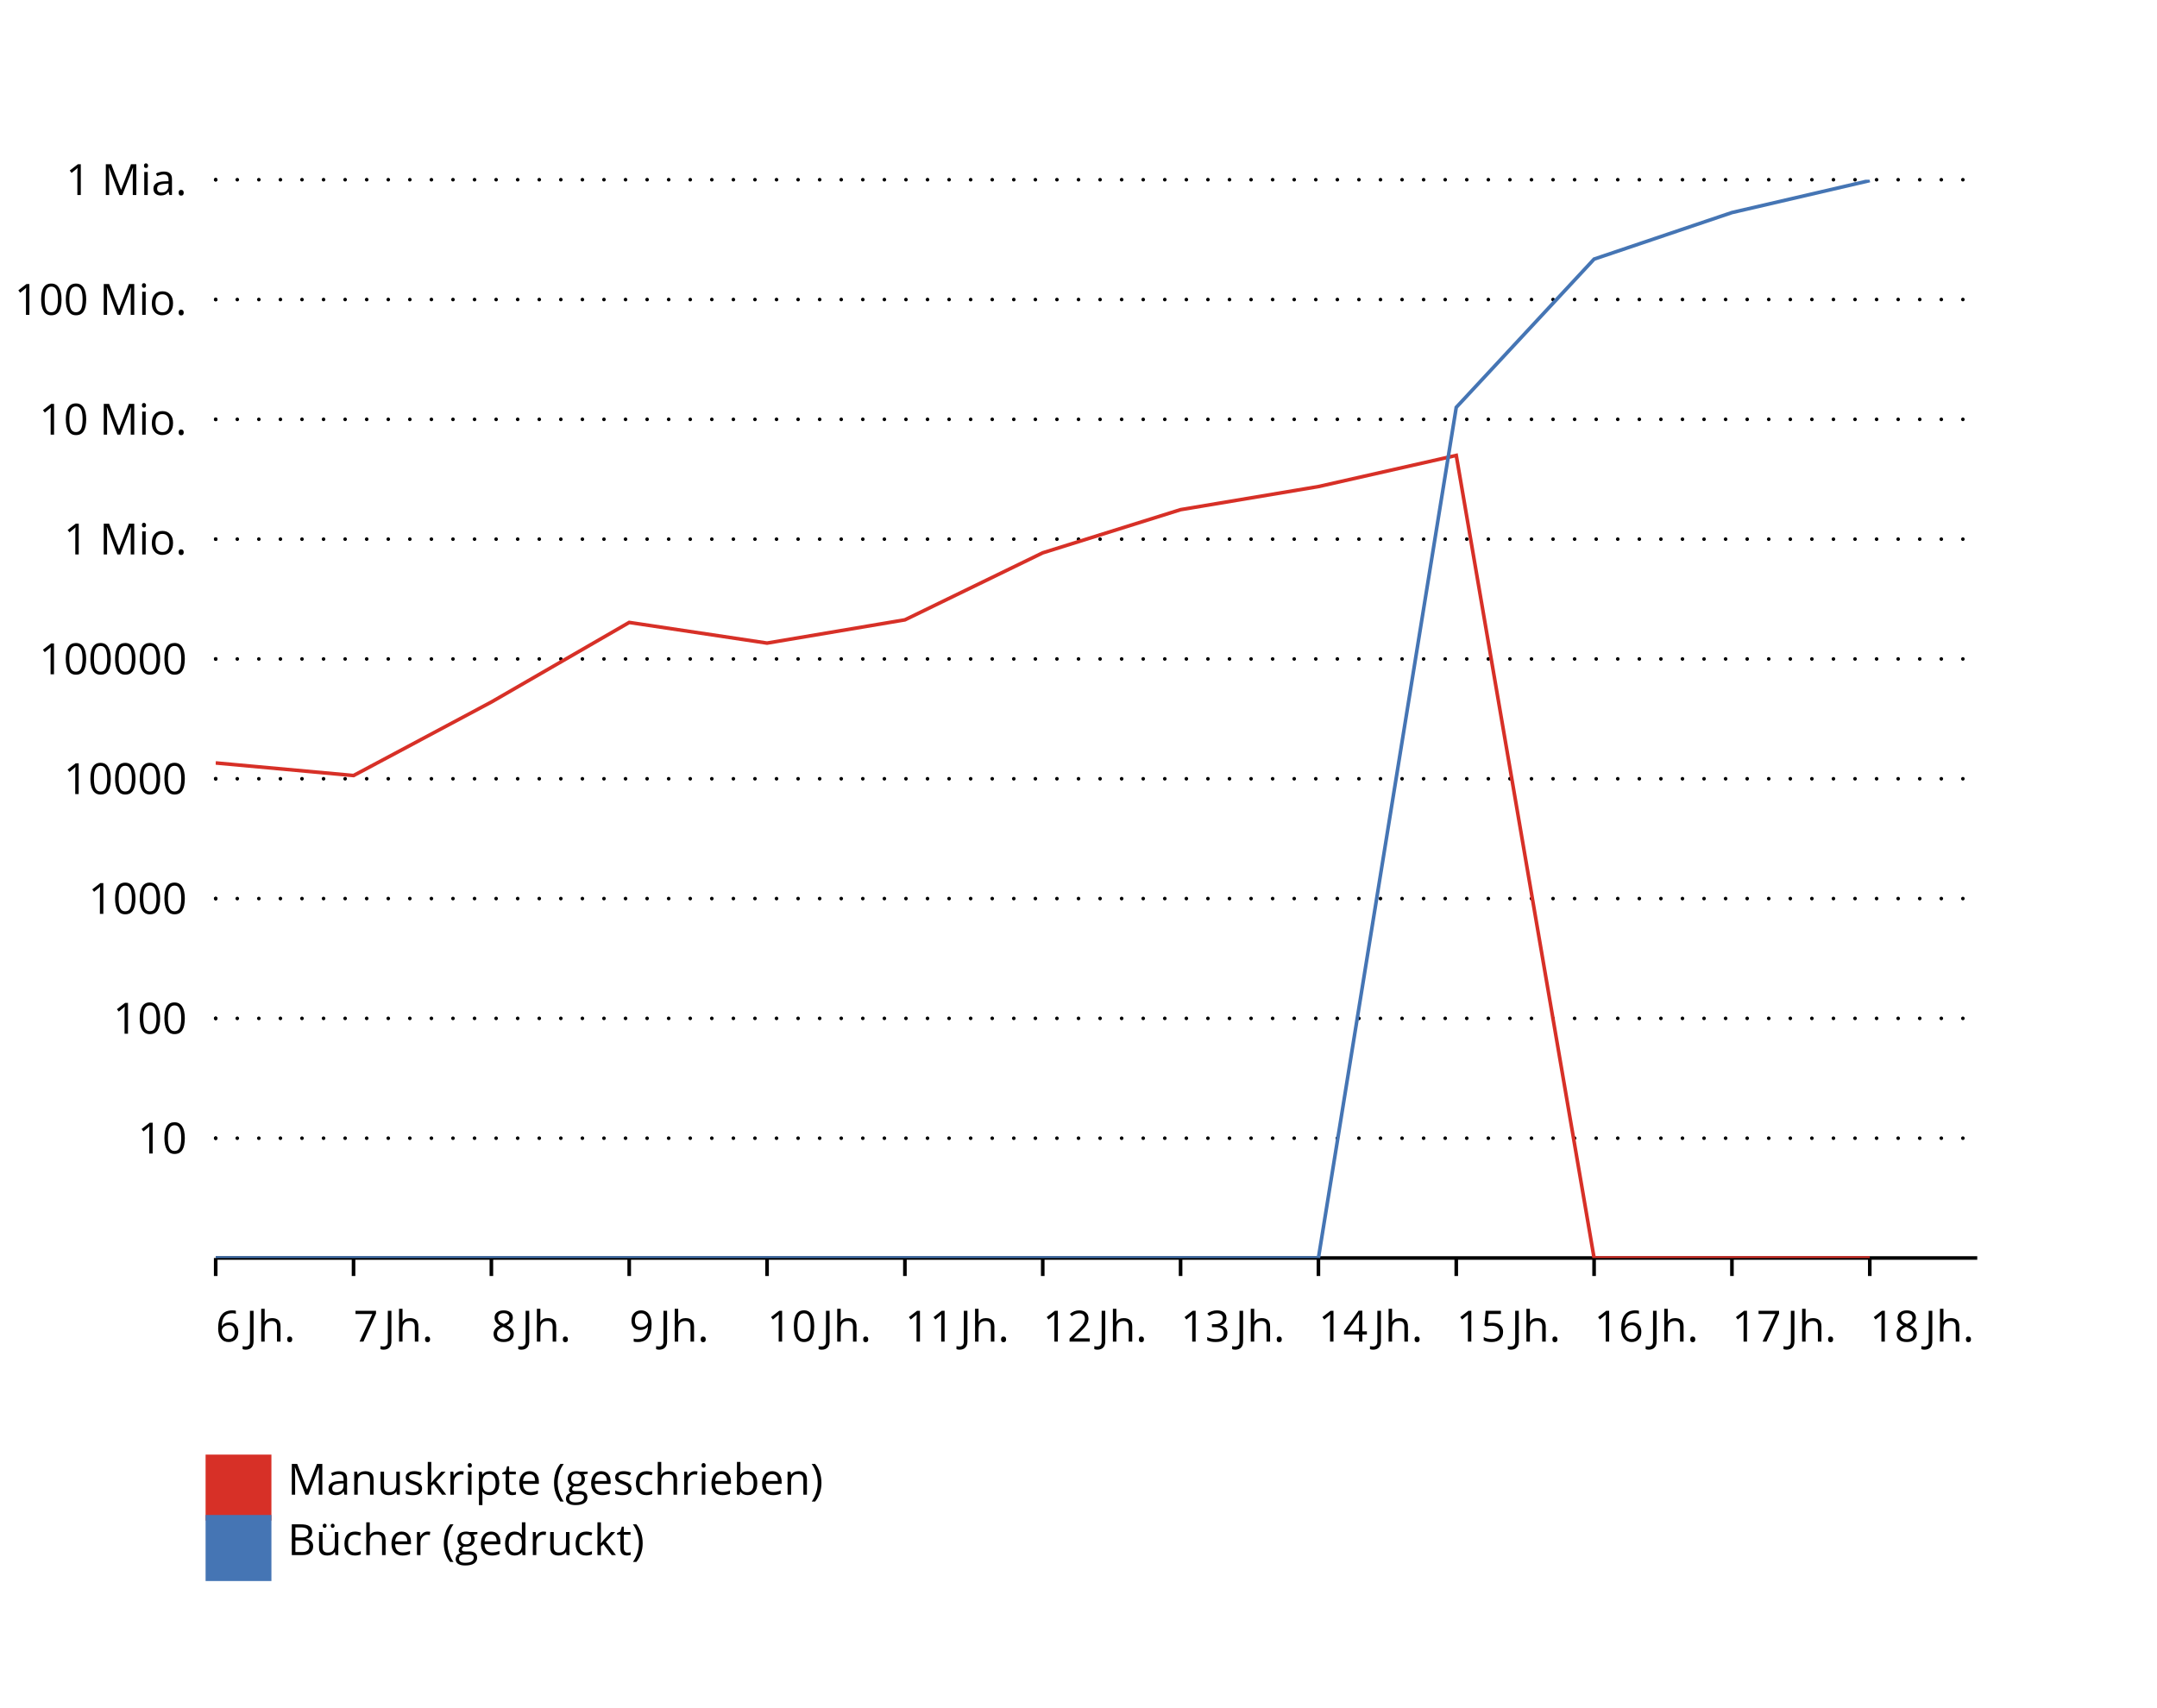
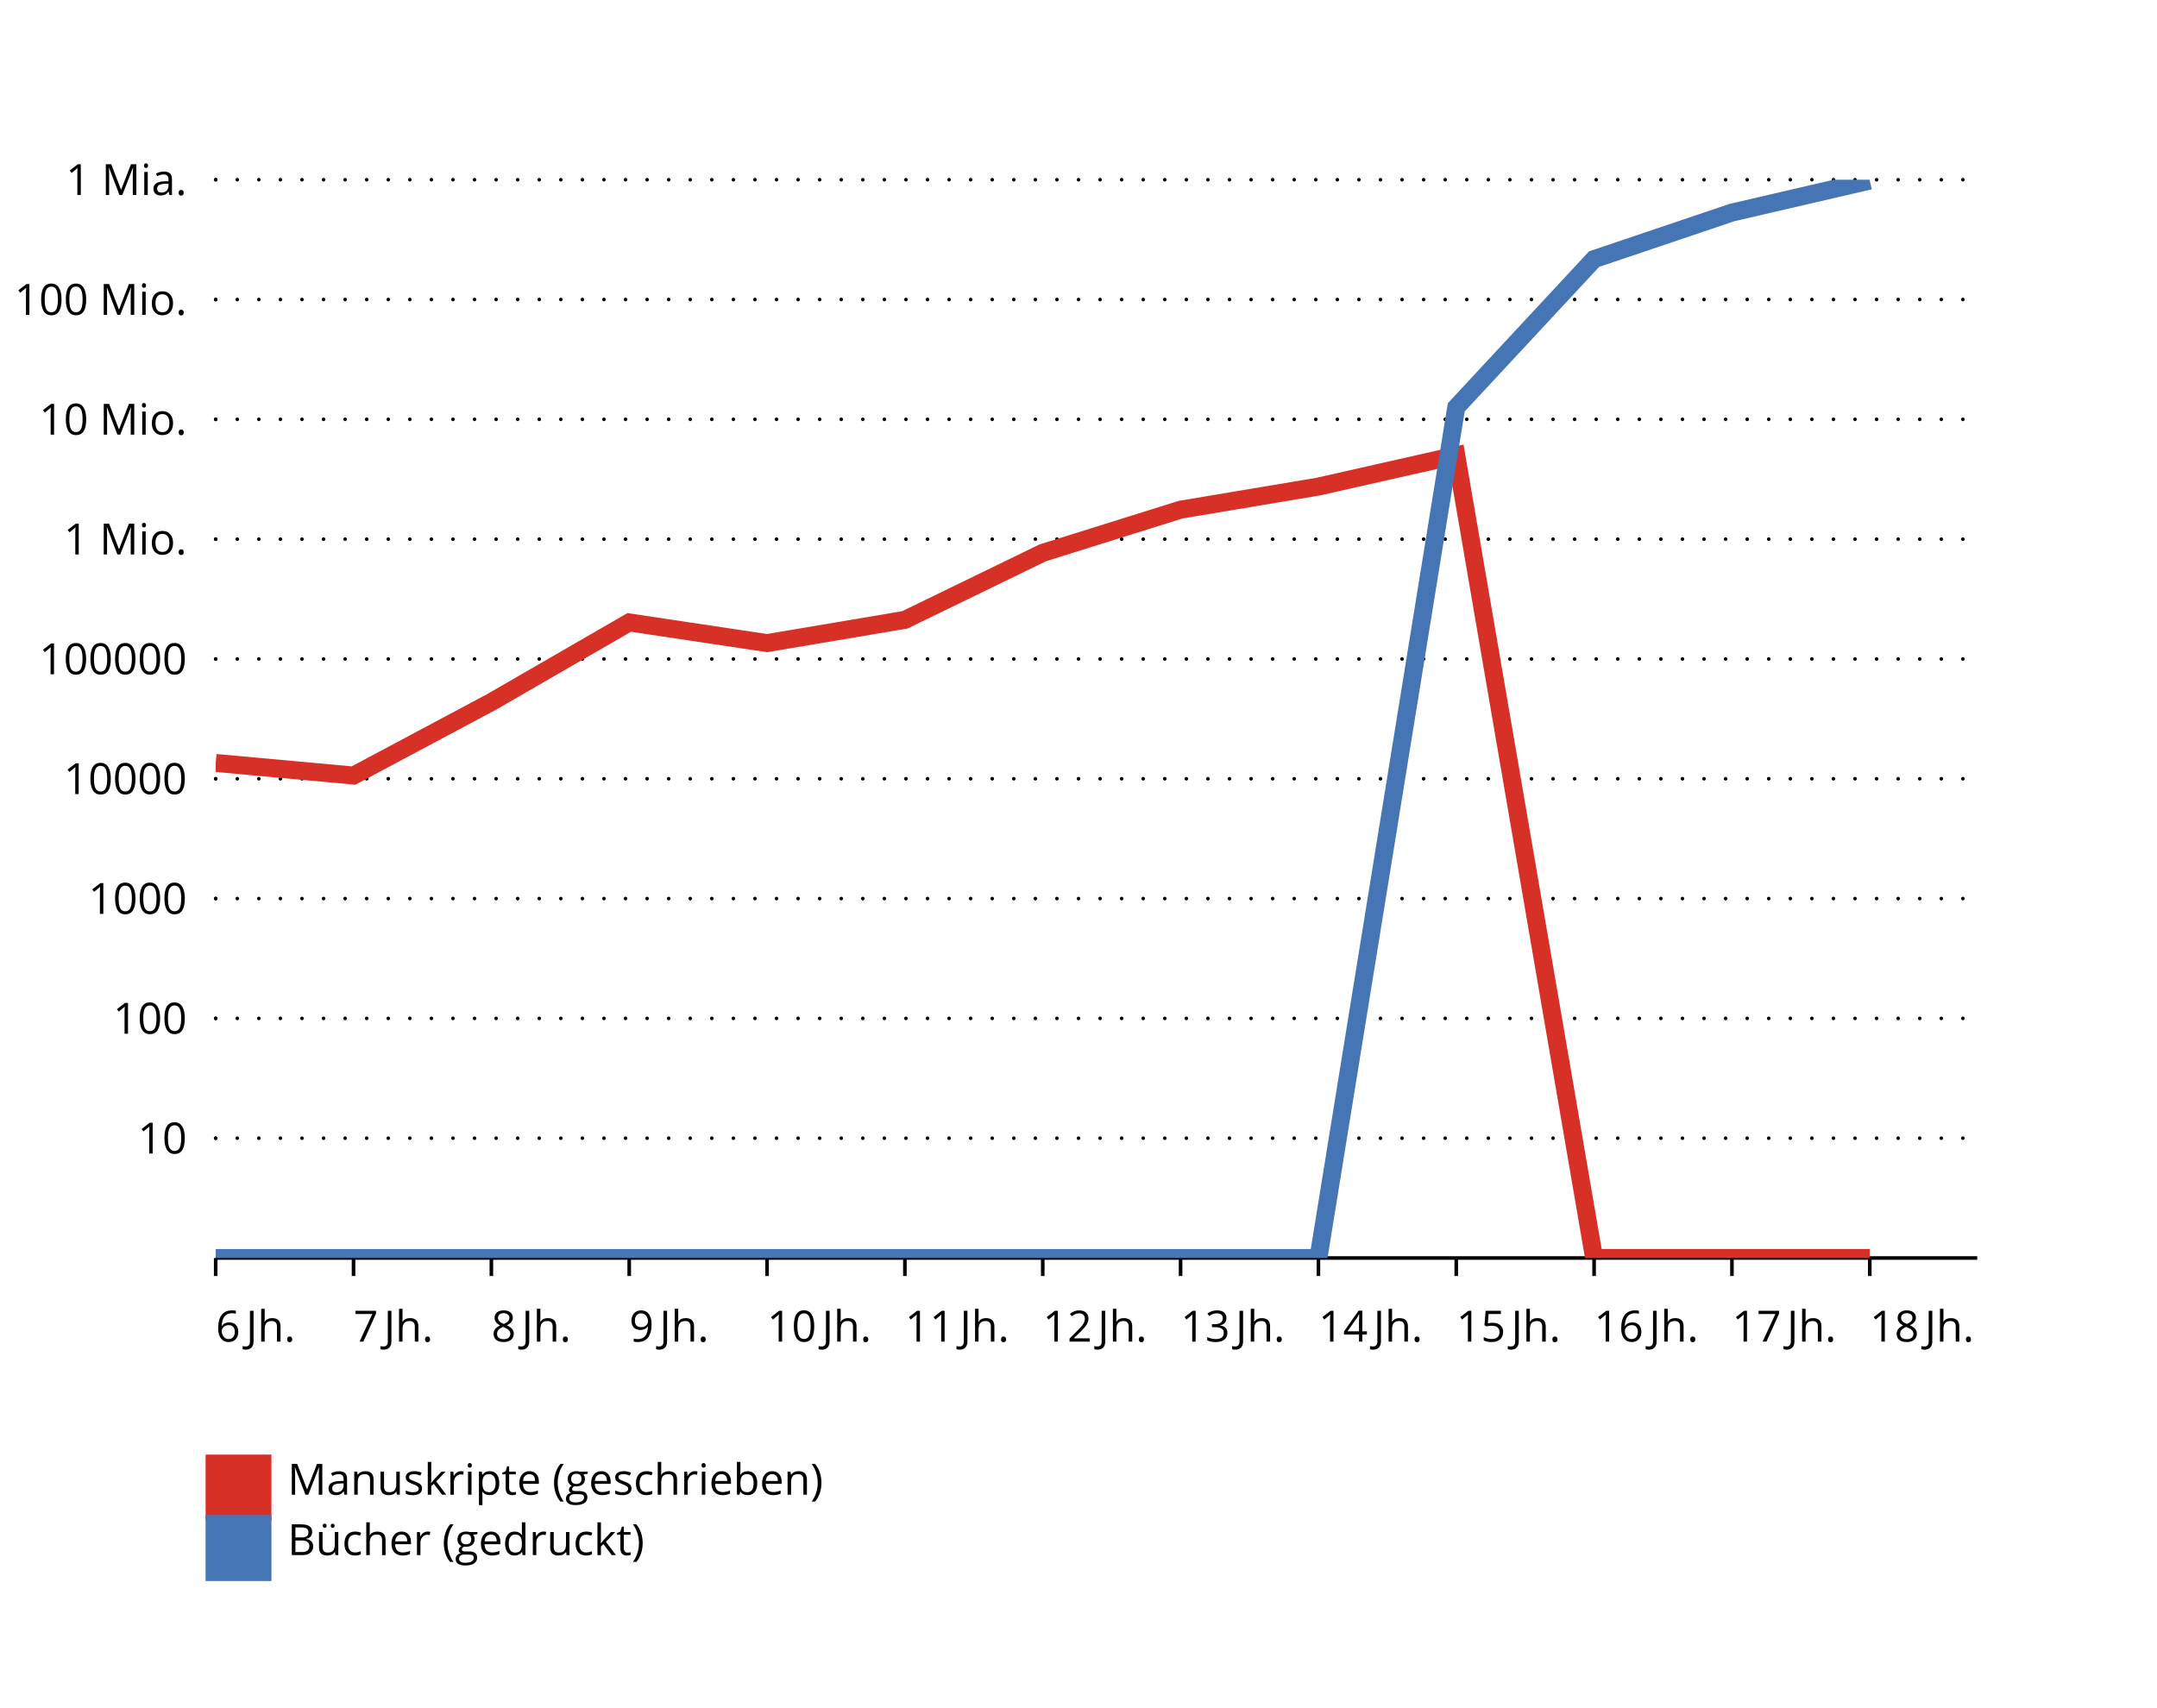
<svg xmlns="http://www.w3.org/2000/svg" viewBox="0 0 600 475" style="pointer-events:all;width:100%;height:100%">
  <g>
    <text direction="inherit" x="55" dx="0" y="420" dy="0.12">
      <tspan x="55" dx="0" text-anchor="start" style="font-size:24px;fill:#d73027;font-family:'Gill Sans', 'Gill Sans MT', 'Ser­avek', 'Trebuchet MS', sans-serif;stroke:transparent">■</tspan>
      <tspan x="55" dx="0" dy="16.8" text-anchor="start" style="font-size:24px;fill:#4575b4;font-family:'Gill Sans', 'Gill Sans MT', 'Ser­avek', 'Trebuchet MS', sans-serif;stroke:transparent">■</tspan>
    </text>
    <text direction="inherit" x="80" dx="0" y="420" dy="-4.14">
      <tspan x="80" dx="0" text-anchor="start" style="fill:black;font-size:12px;font-family:'Open Sans', 'Helvetica Neue', Helvetica, sans-serif;parent:[object Object];stroke:transparent">Manuskripte (geschrieben)</tspan>
      <tspan x="80" dx="0" dy="16.8" text-anchor="start" style="fill:black;font-size:12px;font-family:'Open Sans', 'Helvetica Neue', Helvetica, sans-serif;parent:[object Object];stroke:transparent">Bücher (gedruckt)</tspan>
    </text>
    <g role="presentation">
      <line x1="60" x2="550" y1="350" y2="350" style="stroke:#000000;fill:transparent;stroke-width:1;stroke-linecap:butt;stroke-linejoin:round" role="presentation" shape-rendering="auto" vector-effect="non-scaling-stroke" />
      <g role="presentation">
        <line x1="60" x2="60" y1="350" y2="50" style="stroke:transparent;fill:none;stroke-width:1;stroke-linecap:round;stroke-linejoin:round;pointer-events:visible" role="presentation" shape-rendering="auto" vector-effect="non-scaling-stroke" />
        <line x1="60" x2="60" y1="350" y2="355" style="stroke:#000000;fill:transparent;size:5px;stroke-width:1;stroke-linecap:butt;stroke-linejoin:round" role="presentation" shape-rendering="auto" vector-effect="non-scaling-stroke" />
        <text direction="inherit" x="60" dx="0" y="363" dy="10.26">
          <tspan x="60" dx="0" text-anchor="start" style="text-anchor:start;font-family:'Open Sans', 'Helvetica Neue', Helvetica, sans-serif;font-size:12px;letter-spacing:normal;padding:8px;fill:#000000;stroke:transparent;stroke-width:0">6 Jh.</tspan>
        </text>
      </g>
      <g role="presentation">
        <line x1="98.342" x2="98.342" y1="350" y2="50" style="stroke:transparent;fill:none;stroke-width:1;stroke-linecap:round;stroke-linejoin:round;pointer-events:visible" role="presentation" shape-rendering="auto" vector-effect="non-scaling-stroke" />
        <line x1="98.342" x2="98.342" y1="350" y2="355" style="stroke:#000000;fill:transparent;size:5px;stroke-width:1;stroke-linecap:butt;stroke-linejoin:round" role="presentation" shape-rendering="auto" vector-effect="non-scaling-stroke" />
        <text direction="inherit" x="98.342" dx="0" y="363" dy="10.26">
          <tspan x="98.342" dx="0" text-anchor="start" style="text-anchor:start;font-family:'Open Sans', 'Helvetica Neue', Helvetica, sans-serif;font-size:12px;letter-spacing:normal;padding:8px;fill:#000000;stroke:transparent;stroke-width:0">7 Jh.</tspan>
        </text>
      </g>
      <g role="presentation">
        <line x1="136.684" x2="136.684" y1="350" y2="50" style="stroke:transparent;fill:none;stroke-width:1;stroke-linecap:round;stroke-linejoin:round;pointer-events:visible" role="presentation" shape-rendering="auto" vector-effect="non-scaling-stroke" />
        <line x1="136.684" x2="136.684" y1="350" y2="355" style="stroke:#000000;fill:transparent;size:5px;stroke-width:1;stroke-linecap:butt;stroke-linejoin:round" role="presentation" shape-rendering="auto" vector-effect="non-scaling-stroke" />
        <text direction="inherit" x="136.684" dx="0" y="363" dy="10.26">
          <tspan x="136.684" dx="0" text-anchor="start" style="text-anchor:start;font-family:'Open Sans', 'Helvetica Neue', Helvetica, sans-serif;font-size:12px;letter-spacing:normal;padding:8px;fill:#000000;stroke:transparent;stroke-width:0">8 Jh.</tspan>
        </text>
      </g>
      <g role="presentation">
        <line x1="175.026" x2="175.026" y1="350" y2="50" style="stroke:transparent;fill:none;stroke-width:1;stroke-linecap:round;stroke-linejoin:round;pointer-events:visible" role="presentation" shape-rendering="auto" vector-effect="non-scaling-stroke" />
        <line x1="175.026" x2="175.026" y1="350" y2="355" style="stroke:#000000;fill:transparent;size:5px;stroke-width:1;stroke-linecap:butt;stroke-linejoin:round" role="presentation" shape-rendering="auto" vector-effect="non-scaling-stroke" />
        <text direction="inherit" x="175.026" dx="0" y="363" dy="10.26">
          <tspan x="175.026" dx="0" text-anchor="start" style="text-anchor:start;font-family:'Open Sans', 'Helvetica Neue', Helvetica, sans-serif;font-size:12px;letter-spacing:normal;padding:8px;fill:#000000;stroke:transparent;stroke-width:0">9 Jh.</tspan>
        </text>
      </g>
      <g role="presentation">
        <line x1="213.369" x2="213.369" y1="350" y2="50" style="stroke:transparent;fill:none;stroke-width:1;stroke-linecap:round;stroke-linejoin:round;pointer-events:visible" role="presentation" shape-rendering="auto" vector-effect="non-scaling-stroke" />
        <line x1="213.369" x2="213.369" y1="350" y2="355" style="stroke:#000000;fill:transparent;size:5px;stroke-width:1;stroke-linecap:butt;stroke-linejoin:round" role="presentation" shape-rendering="auto" vector-effect="non-scaling-stroke" />
        <text direction="inherit" x="213.369" dx="0" y="363" dy="10.26">
          <tspan x="213.369" dx="0" text-anchor="start" style="text-anchor:start;font-family:'Open Sans', 'Helvetica Neue', Helvetica, sans-serif;font-size:12px;letter-spacing:normal;padding:8px;fill:#000000;stroke:transparent;stroke-width:0">10 Jh.</tspan>
        </text>
      </g>
      <g role="presentation">
        <line x1="251.711" x2="251.711" y1="350" y2="50" style="stroke:transparent;fill:none;stroke-width:1;stroke-linecap:round;stroke-linejoin:round;pointer-events:visible" role="presentation" shape-rendering="auto" vector-effect="non-scaling-stroke" />
        <line x1="251.711" x2="251.711" y1="350" y2="355" style="stroke:#000000;fill:transparent;size:5px;stroke-width:1;stroke-linecap:butt;stroke-linejoin:round" role="presentation" shape-rendering="auto" vector-effect="non-scaling-stroke" />
        <text direction="inherit" x="251.711" dx="0" y="363" dy="10.26">
          <tspan x="251.711" dx="0" text-anchor="start" style="text-anchor:start;font-family:'Open Sans', 'Helvetica Neue', Helvetica, sans-serif;font-size:12px;letter-spacing:normal;padding:8px;fill:#000000;stroke:transparent;stroke-width:0">11 Jh.</tspan>
        </text>
      </g>
      <g role="presentation">
        <line x1="290.053" x2="290.053" y1="350" y2="50" style="stroke:transparent;fill:none;stroke-width:1;stroke-linecap:round;stroke-linejoin:round;pointer-events:visible" role="presentation" shape-rendering="auto" vector-effect="non-scaling-stroke" />
        <line x1="290.053" x2="290.053" y1="350" y2="355" style="stroke:#000000;fill:transparent;size:5px;stroke-width:1;stroke-linecap:butt;stroke-linejoin:round" role="presentation" shape-rendering="auto" vector-effect="non-scaling-stroke" />
        <text direction="inherit" x="290.053" dx="0" y="363" dy="10.26">
          <tspan x="290.053" dx="0" text-anchor="start" style="text-anchor:start;font-family:'Open Sans', 'Helvetica Neue', Helvetica, sans-serif;font-size:12px;letter-spacing:normal;padding:8px;fill:#000000;stroke:transparent;stroke-width:0">12 Jh.</tspan>
        </text>
      </g>
      <g role="presentation">
        <line x1="328.395" x2="328.395" y1="350" y2="50" style="stroke:transparent;fill:none;stroke-width:1;stroke-linecap:round;stroke-linejoin:round;pointer-events:visible" role="presentation" shape-rendering="auto" vector-effect="non-scaling-stroke" />
        <line x1="328.395" x2="328.395" y1="350" y2="355" style="stroke:#000000;fill:transparent;size:5px;stroke-width:1;stroke-linecap:butt;stroke-linejoin:round" role="presentation" shape-rendering="auto" vector-effect="non-scaling-stroke" />
        <text direction="inherit" x="328.395" dx="0" y="363" dy="10.26">
          <tspan x="328.395" dx="0" text-anchor="start" style="text-anchor:start;font-family:'Open Sans', 'Helvetica Neue', Helvetica, sans-serif;font-size:12px;letter-spacing:normal;padding:8px;fill:#000000;stroke:transparent;stroke-width:0">13 Jh.</tspan>
        </text>
      </g>
      <g role="presentation">
        <line x1="366.737" x2="366.737" y1="350" y2="50" style="stroke:transparent;fill:none;stroke-width:1;stroke-linecap:round;stroke-linejoin:round;pointer-events:visible" role="presentation" shape-rendering="auto" vector-effect="non-scaling-stroke" />
        <line x1="366.737" x2="366.737" y1="350" y2="355" style="stroke:#000000;fill:transparent;size:5px;stroke-width:1;stroke-linecap:butt;stroke-linejoin:round" role="presentation" shape-rendering="auto" vector-effect="non-scaling-stroke" />
        <text direction="inherit" x="366.737" dx="0" y="363" dy="10.26">
          <tspan x="366.737" dx="0" text-anchor="start" style="text-anchor:start;font-family:'Open Sans', 'Helvetica Neue', Helvetica, sans-serif;font-size:12px;letter-spacing:normal;padding:8px;fill:#000000;stroke:transparent;stroke-width:0">14 Jh.</tspan>
        </text>
      </g>
      <g role="presentation">
        <line x1="405.079" x2="405.079" y1="350" y2="50" style="stroke:transparent;fill:none;stroke-width:1;stroke-linecap:round;stroke-linejoin:round;pointer-events:visible" role="presentation" shape-rendering="auto" vector-effect="non-scaling-stroke" />
        <line x1="405.079" x2="405.079" y1="350" y2="355" style="stroke:#000000;fill:transparent;size:5px;stroke-width:1;stroke-linecap:butt;stroke-linejoin:round" role="presentation" shape-rendering="auto" vector-effect="non-scaling-stroke" />
        <text direction="inherit" x="405.079" dx="0" y="363" dy="10.26">
          <tspan x="405.079" dx="0" text-anchor="start" style="text-anchor:start;font-family:'Open Sans', 'Helvetica Neue', Helvetica, sans-serif;font-size:12px;letter-spacing:normal;padding:8px;fill:#000000;stroke:transparent;stroke-width:0">15 Jh.</tspan>
        </text>
      </g>
      <g role="presentation">
        <line x1="443.421" x2="443.421" y1="350" y2="50" style="stroke:transparent;fill:none;stroke-width:1;stroke-linecap:round;stroke-linejoin:round;pointer-events:visible" role="presentation" shape-rendering="auto" vector-effect="non-scaling-stroke" />
        <line x1="443.421" x2="443.421" y1="350" y2="355" style="stroke:#000000;fill:transparent;size:5px;stroke-width:1;stroke-linecap:butt;stroke-linejoin:round" role="presentation" shape-rendering="auto" vector-effect="non-scaling-stroke" />
        <text direction="inherit" x="443.421" dx="0" y="363" dy="10.26">
          <tspan x="443.421" dx="0" text-anchor="start" style="text-anchor:start;font-family:'Open Sans', 'Helvetica Neue', Helvetica, sans-serif;font-size:12px;letter-spacing:normal;padding:8px;fill:#000000;stroke:transparent;stroke-width:0">16 Jh.</tspan>
        </text>
      </g>
      <g role="presentation">
        <line x1="481.763" x2="481.763" y1="350" y2="50" style="stroke:transparent;fill:none;stroke-width:1;stroke-linecap:round;stroke-linejoin:round;pointer-events:visible" role="presentation" shape-rendering="auto" vector-effect="non-scaling-stroke" />
        <line x1="481.763" x2="481.763" y1="350" y2="355" style="stroke:#000000;fill:transparent;size:5px;stroke-width:1;stroke-linecap:butt;stroke-linejoin:round" role="presentation" shape-rendering="auto" vector-effect="non-scaling-stroke" />
        <text direction="inherit" x="481.763" dx="0" y="363" dy="10.26">
          <tspan x="481.763" dx="0" text-anchor="start" style="text-anchor:start;font-family:'Open Sans', 'Helvetica Neue', Helvetica, sans-serif;font-size:12px;letter-spacing:normal;padding:8px;fill:#000000;stroke:transparent;stroke-width:0">17 Jh.</tspan>
        </text>
      </g>
      <g role="presentation">
        <line x1="520.106" x2="520.106" y1="350" y2="50" style="stroke:transparent;fill:none;stroke-width:1;stroke-linecap:round;stroke-linejoin:round;pointer-events:visible" role="presentation" shape-rendering="auto" vector-effect="non-scaling-stroke" />
        <line x1="520.106" x2="520.106" y1="350" y2="355" style="stroke:#000000;fill:transparent;size:5px;stroke-width:1;stroke-linecap:butt;stroke-linejoin:round" role="presentation" shape-rendering="auto" vector-effect="non-scaling-stroke" />
        <text direction="inherit" x="520.106" dx="0" y="363" dy="10.26">
          <tspan x="520.106" dx="0" text-anchor="start" style="text-anchor:start;font-family:'Open Sans', 'Helvetica Neue', Helvetica, sans-serif;font-size:12px;letter-spacing:normal;padding:8px;fill:#000000;stroke:transparent;stroke-width:0">18 Jh.</tspan>
        </text>
      </g>
    </g>
    <g role="presentation">
      <line x1="60" x2="60" y1="50" y2="350" style="stroke:transparent;fill:transparent;stroke-width:1;stroke-linecap:butt;stroke-linejoin:round" role="presentation" shape-rendering="auto" vector-effect="non-scaling-stroke" />
      <g role="presentation">
        <line x1="60" x2="550" y1="316.667" y2="316.667" style="stroke:#000000;stroke-dasharray:0, 6;pointer-events:visible;fill:none;stroke-width:1;stroke-linecap:round;stroke-linejoin:round" role="presentation" shape-rendering="auto" vector-effect="non-scaling-stroke" />
        <line x1="60" x2="60" y1="316.667" y2="316.667" style="stroke:#000000;size:0;stroke-linecap:round;stroke-linejoin:round;fill:transparent;stroke-width:1" role="presentation" shape-rendering="auto" vector-effect="non-scaling-stroke" />
        <text direction="inherit" x="52" dx="0" y="316.667" dy="4.26">
          <tspan x="52" dx="0" text-anchor="end" style="text-anchor:end;font-family:'Open Sans', 'Helvetica Neue', Helvetica, sans-serif;font-size:12px;letter-spacing:normal;padding:8px;fill:#000000;stroke:transparent;stroke-width:0">10</tspan>
        </text>
      </g>
      <g role="presentation">
        <line x1="60" x2="550" y1="283.333" y2="283.333" style="stroke:#000000;stroke-dasharray:0, 6;pointer-events:visible;fill:none;stroke-width:1;stroke-linecap:round;stroke-linejoin:round" role="presentation" shape-rendering="auto" vector-effect="non-scaling-stroke" />
        <line x1="60" x2="60" y1="283.333" y2="283.333" style="stroke:#000000;size:0;stroke-linecap:round;stroke-linejoin:round;fill:transparent;stroke-width:1" role="presentation" shape-rendering="auto" vector-effect="non-scaling-stroke" />
        <text direction="inherit" x="52" dx="0" y="283.333" dy="4.26">
          <tspan x="52" dx="0" text-anchor="end" style="text-anchor:end;font-family:'Open Sans', 'Helvetica Neue', Helvetica, sans-serif;font-size:12px;letter-spacing:normal;padding:8px;fill:#000000;stroke:transparent;stroke-width:0">100</tspan>
        </text>
      </g>
      <g role="presentation">
        <line x1="60" x2="550" y1="250" y2="250" style="stroke:#000000;stroke-dasharray:0, 6;pointer-events:visible;fill:none;stroke-width:1;stroke-linecap:round;stroke-linejoin:round" role="presentation" shape-rendering="auto" vector-effect="non-scaling-stroke" />
        <line x1="60" x2="60" y1="250" y2="250" style="stroke:#000000;size:0;stroke-linecap:round;stroke-linejoin:round;fill:transparent;stroke-width:1" role="presentation" shape-rendering="auto" vector-effect="non-scaling-stroke" />
        <text direction="inherit" x="52" dx="0" y="250" dy="4.26">
          <tspan x="52" dx="0" text-anchor="end" style="text-anchor:end;font-family:'Open Sans', 'Helvetica Neue', Helvetica, sans-serif;font-size:12px;letter-spacing:normal;padding:8px;fill:#000000;stroke:transparent;stroke-width:0">1000</tspan>
        </text>
      </g>
      <g role="presentation">
        <line x1="60" x2="550" y1="216.667" y2="216.667" style="stroke:#000000;stroke-dasharray:0, 6;pointer-events:visible;fill:none;stroke-width:1;stroke-linecap:round;stroke-linejoin:round" role="presentation" shape-rendering="auto" vector-effect="non-scaling-stroke" />
        <line x1="60" x2="60" y1="216.667" y2="216.667" style="stroke:#000000;size:0;stroke-linecap:round;stroke-linejoin:round;fill:transparent;stroke-width:1" role="presentation" shape-rendering="auto" vector-effect="non-scaling-stroke" />
        <text direction="inherit" x="52" dx="0" y="216.667" dy="4.26">
          <tspan x="52" dx="0" text-anchor="end" style="text-anchor:end;font-family:'Open Sans', 'Helvetica Neue', Helvetica, sans-serif;font-size:12px;letter-spacing:normal;padding:8px;fill:#000000;stroke:transparent;stroke-width:0">10000</tspan>
        </text>
      </g>
      <g role="presentation">
        <line x1="60" x2="550" y1="183.333" y2="183.333" style="stroke:#000000;stroke-dasharray:0, 6;pointer-events:visible;fill:none;stroke-width:1;stroke-linecap:round;stroke-linejoin:round" role="presentation" shape-rendering="auto" vector-effect="non-scaling-stroke" />
        <line x1="60" x2="60" y1="183.333" y2="183.333" style="stroke:#000000;size:0;stroke-linecap:round;stroke-linejoin:round;fill:transparent;stroke-width:1" role="presentation" shape-rendering="auto" vector-effect="non-scaling-stroke" />
        <text direction="inherit" x="52" dx="0" y="183.333" dy="4.26">
          <tspan x="52" dx="0" text-anchor="end" style="text-anchor:end;font-family:'Open Sans', 'Helvetica Neue', Helvetica, sans-serif;font-size:12px;letter-spacing:normal;padding:8px;fill:#000000;stroke:transparent;stroke-width:0">100000</tspan>
        </text>
      </g>
      <g role="presentation">
        <line x1="60" x2="550" y1="150" y2="150" style="stroke:#000000;stroke-dasharray:0, 6;pointer-events:visible;fill:none;stroke-width:1;stroke-linecap:round;stroke-linejoin:round" role="presentation" shape-rendering="auto" vector-effect="non-scaling-stroke" />
        <line x1="60" x2="60" y1="150" y2="150" style="stroke:#000000;size:0;stroke-linecap:round;stroke-linejoin:round;fill:transparent;stroke-width:1" role="presentation" shape-rendering="auto" vector-effect="non-scaling-stroke" />
        <text direction="inherit" x="52" dx="0" y="150" dy="4.26">
          <tspan x="52" dx="0" text-anchor="end" style="text-anchor:end;font-family:'Open Sans', 'Helvetica Neue', Helvetica, sans-serif;font-size:12px;letter-spacing:normal;padding:8px;fill:#000000;stroke:transparent;stroke-width:0">1 Mio.</tspan>
        </text>
      </g>
      <g role="presentation">
        <line x1="60" x2="550" y1="116.667" y2="116.667" style="stroke:#000000;stroke-dasharray:0, 6;pointer-events:visible;fill:none;stroke-width:1;stroke-linecap:round;stroke-linejoin:round" role="presentation" shape-rendering="auto" vector-effect="non-scaling-stroke" />
        <line x1="60" x2="60" y1="116.667" y2="116.667" style="stroke:#000000;size:0;stroke-linecap:round;stroke-linejoin:round;fill:transparent;stroke-width:1" role="presentation" shape-rendering="auto" vector-effect="non-scaling-stroke" />
        <text direction="inherit" x="52" dx="0" y="116.667" dy="4.26">
          <tspan x="52" dx="0" text-anchor="end" style="text-anchor:end;font-family:'Open Sans', 'Helvetica Neue', Helvetica, sans-serif;font-size:12px;letter-spacing:normal;padding:8px;fill:#000000;stroke:transparent;stroke-width:0">10 Mio.</tspan>
        </text>
      </g>
      <g role="presentation">
        <line x1="60" x2="550" y1="83.333" y2="83.333" style="stroke:#000000;stroke-dasharray:0, 6;pointer-events:visible;fill:none;stroke-width:1;stroke-linecap:round;stroke-linejoin:round" role="presentation" shape-rendering="auto" vector-effect="non-scaling-stroke" />
        <line x1="60" x2="60" y1="83.333" y2="83.333" style="stroke:#000000;size:0;stroke-linecap:round;stroke-linejoin:round;fill:transparent;stroke-width:1" role="presentation" shape-rendering="auto" vector-effect="non-scaling-stroke" />
        <text direction="inherit" x="52" dx="0" y="83.333" dy="4.26">
          <tspan x="52" dx="0" text-anchor="end" style="text-anchor:end;font-family:'Open Sans', 'Helvetica Neue', Helvetica, sans-serif;font-size:12px;letter-spacing:normal;padding:8px;fill:#000000;stroke:transparent;stroke-width:0">100 Mio.</tspan>
        </text>
      </g>
      <g role="presentation">
        <line x1="60" x2="550" y1="50" y2="50" style="stroke:#000000;stroke-dasharray:0, 6;pointer-events:visible;fill:none;stroke-width:1;stroke-linecap:round;stroke-linejoin:round" role="presentation" shape-rendering="auto" vector-effect="non-scaling-stroke" />
        <line x1="60" x2="60" y1="50" y2="50" style="stroke:#000000;size:0;stroke-linecap:round;stroke-linejoin:round;fill:transparent;stroke-width:1" role="presentation" shape-rendering="auto" vector-effect="non-scaling-stroke" />
        <text direction="inherit" x="52" dx="0" y="50" dy="4.26">
          <tspan x="52" dx="0" text-anchor="end" style="text-anchor:end;font-family:'Open Sans', 'Helvetica Neue', Helvetica, sans-serif;font-size:12px;letter-spacing:normal;padding:8px;fill:#000000;stroke:transparent;stroke-width:0">1 Mia.</tspan>
        </text>
      </g>
    </g>
    <g style="height:100%;width:100%;user-select:none" clip-path="url(#victory-clip-9)">
      <defs>
        <clipPath id="victory-clip-9">
          <rect x="60" y="50" width="490" height="300" role="presentation" shape-rendering="auto" vector-effect="non-scaling-stroke" />
        </clipPath>
      </defs>
-       <path d="M60,212.267L98.342,215.77L136.684,195.317L175.026,173.173L213.369,178.921L251.711,172.453L290.053,153.808L328.395,141.8L366.737,135.372L405.079,126.703L443.421,350L481.763,350L520.106,350" style="fill:transparent;stroke:#d73027;stroke-width:0.2rem;opacity:1" role="presentation" shape-rendering="auto" />
+       <path d="M60,212.267L98.342,215.77L136.684,195.317L175.026,173.173L213.369,178.921L251.711,172.453L290.053,153.808L328.395,141.8L366.737,135.372L405.079,126.703L443.421,350L481.763,350L520.106,350" style="fill:transparent;stroke:#d73027;stroke-width:5;opacity:1" role="presentation" shape-rendering="auto" />
    </g>
    <g style="height:100%;width:100%;user-select:none" clip-path="url(#victory-clip-10)">
      <defs>
        <clipPath id="victory-clip-10">
          <rect x="60" y="50" width="490" height="300" role="presentation" shape-rendering="auto" vector-effect="non-scaling-stroke" />
        </clipPath>
      </defs>
-       <path d="M60,350L98.342,350L136.684,350L175.026,350L213.369,350L251.711,350L290.053,350L328.395,350L366.737,350L405.079,113.334L443.421,72.088L481.763,59.138L520.106,50.235" style="fill:transparent;stroke:#4575b4;stroke-width:0.2rem;opacity:1" role="presentation" shape-rendering="auto" />
+       <path d="M60,350L98.342,350L136.684,350L175.026,350L213.369,350L251.711,350L290.053,350L328.395,350L366.737,350L405.079,113.334L443.421,72.088L481.763,59.138L520.106,50.235" style="fill:transparent;stroke:#4575b4;stroke-width:5;opacity:1" role="presentation" shape-rendering="auto" />
    </g>
  </g>
</svg>
